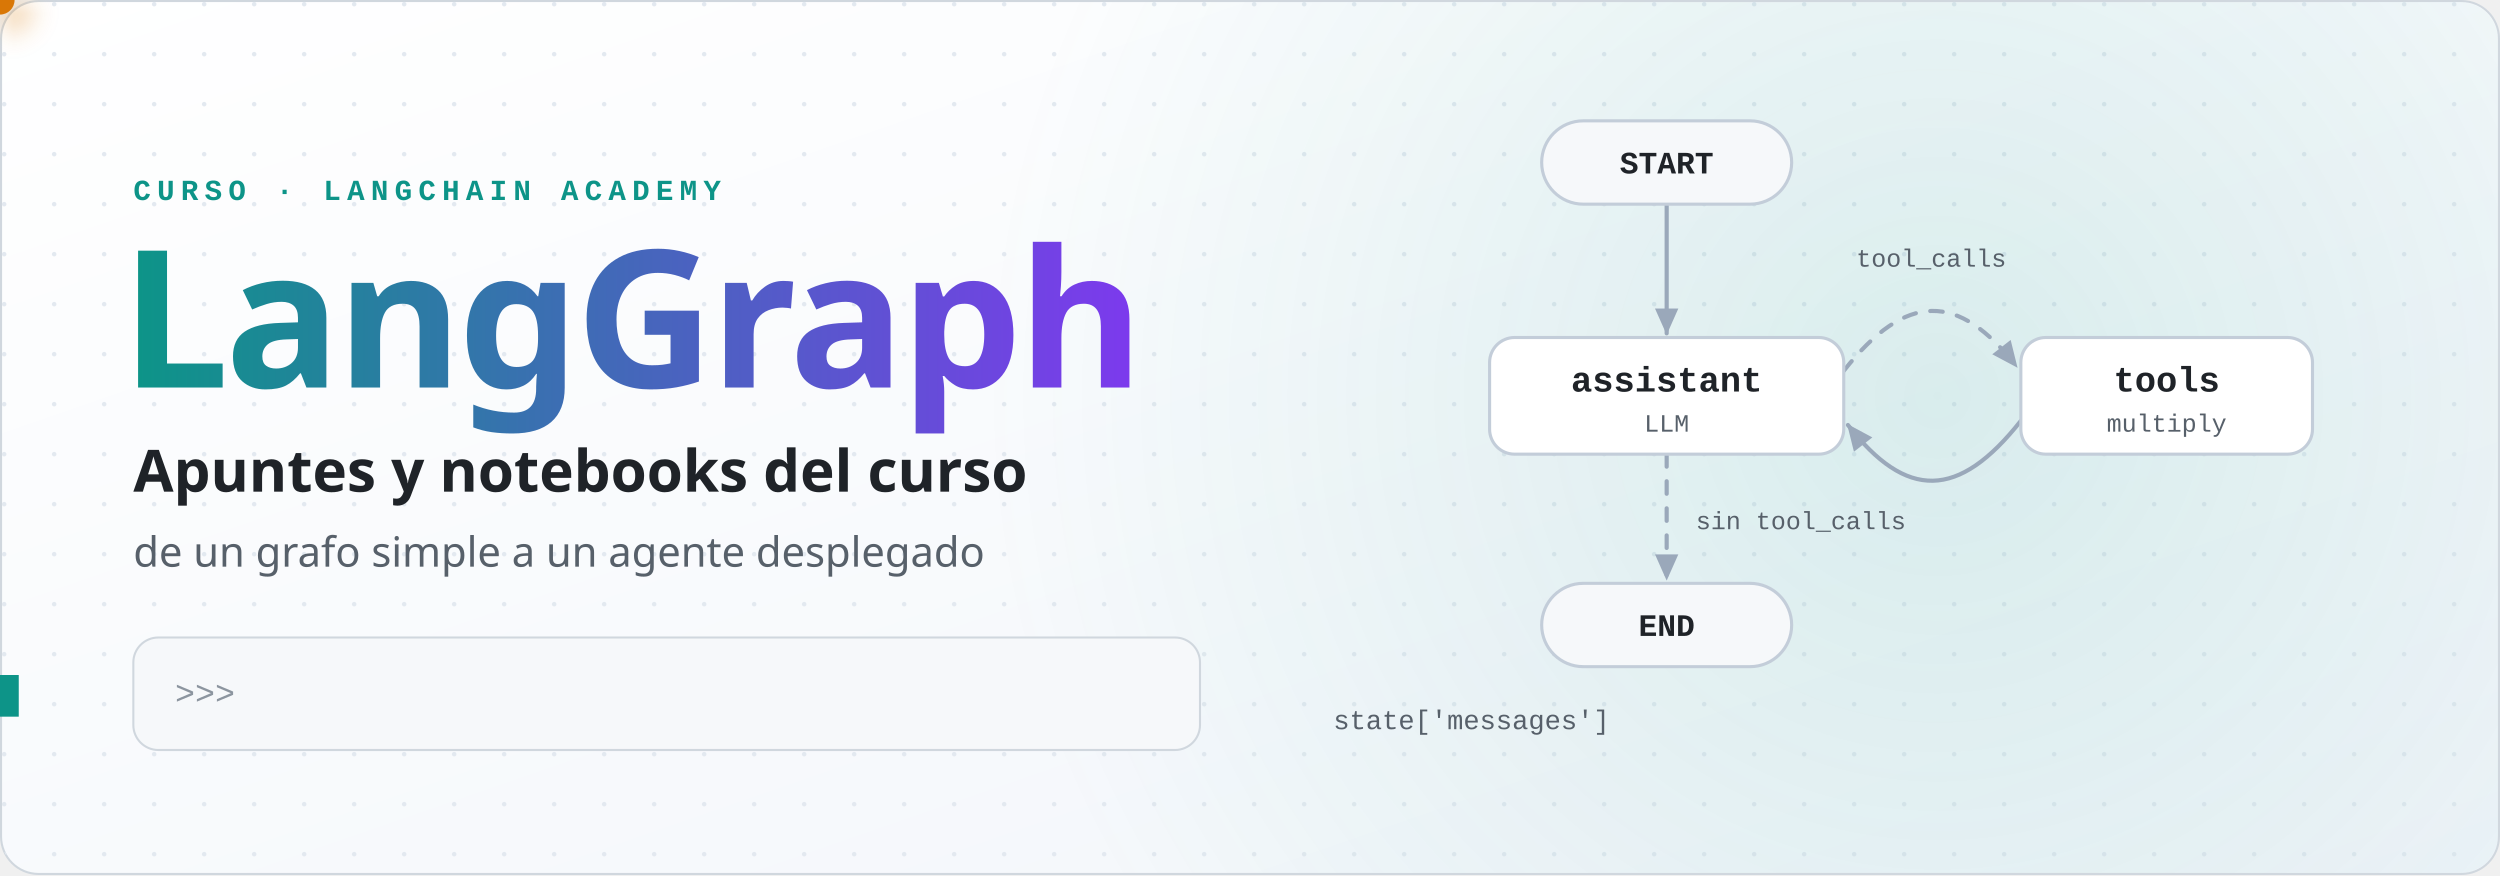
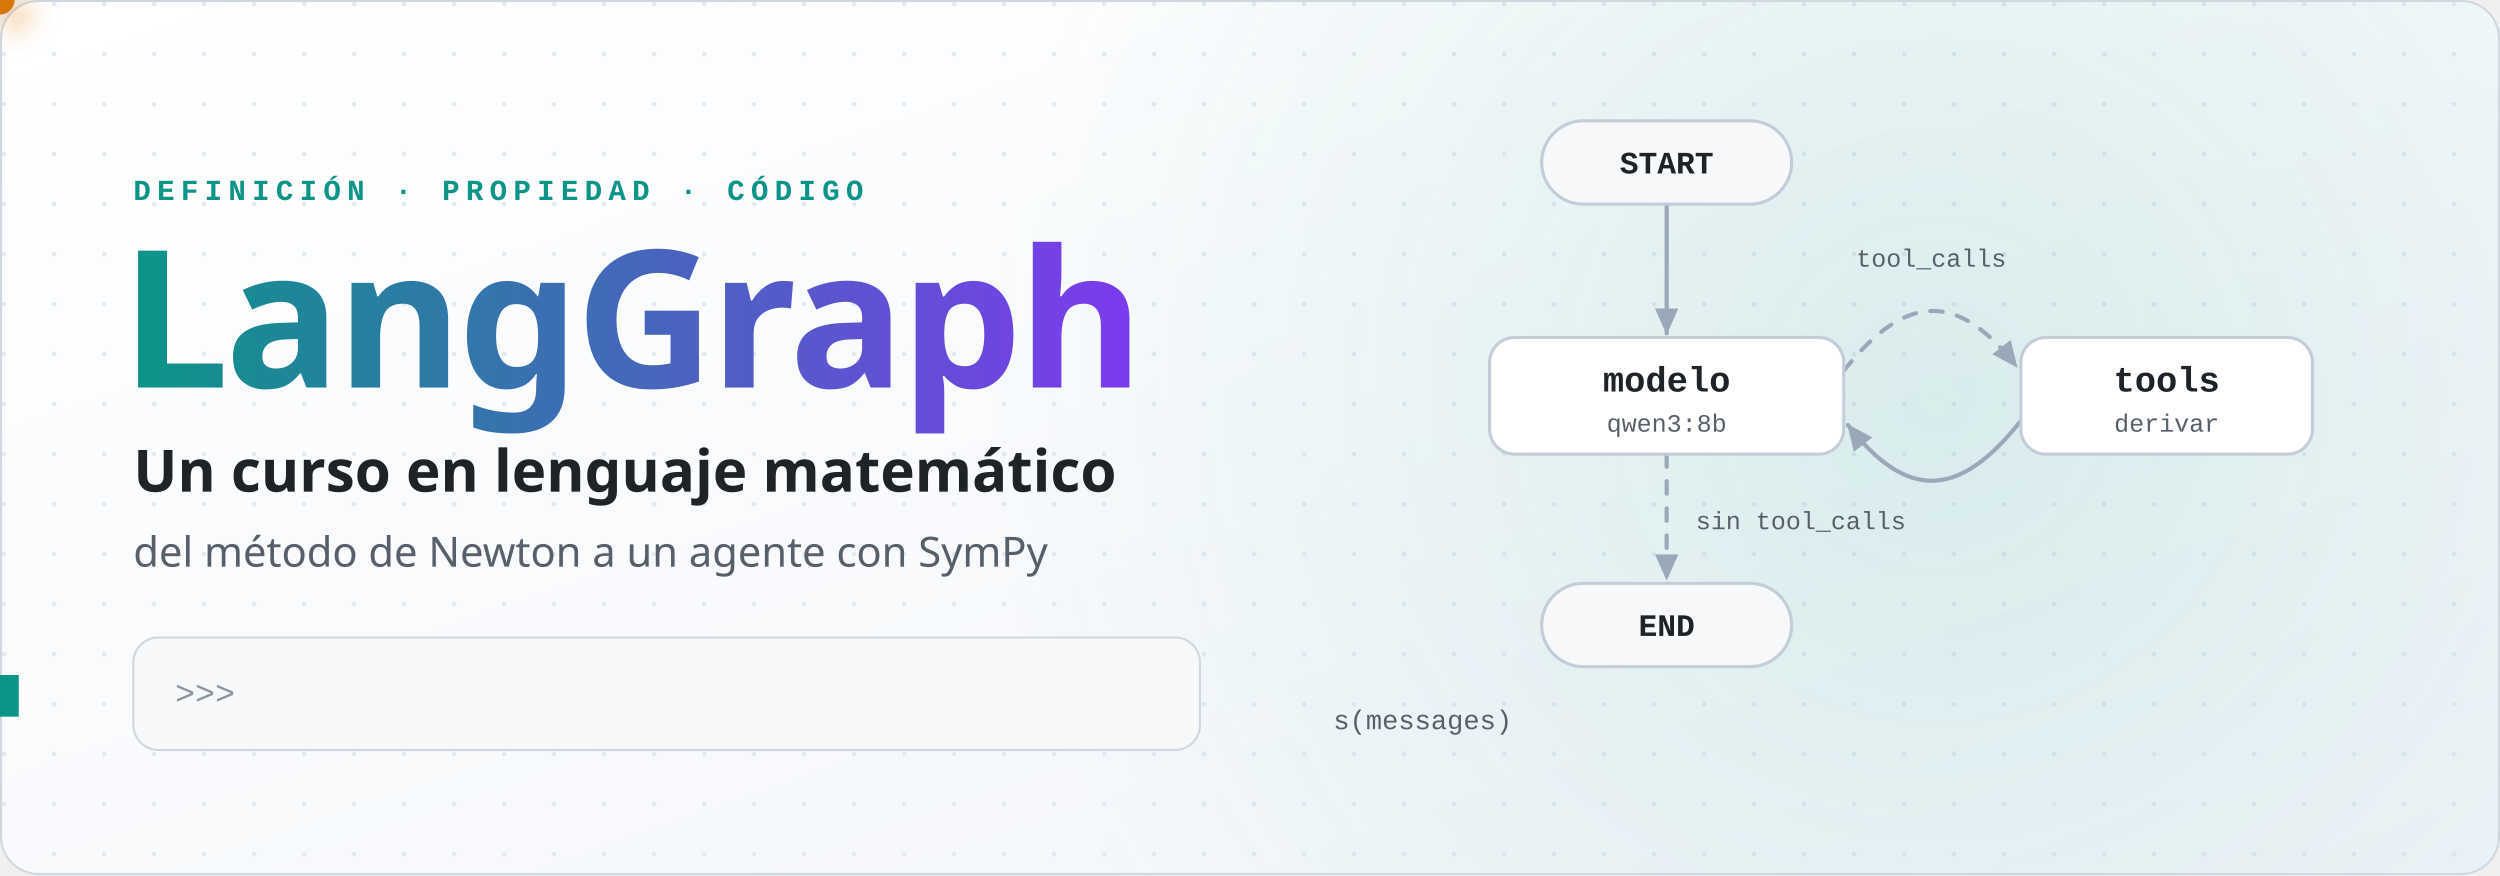
<svg xmlns="http://www.w3.org/2000/svg" width="1200" height="420" viewBox="0 0 1200 420" role="img" aria-labelledby="titulo">
  <style>
.sans{font-family:-apple-system,BlinkMacSystemFont,'Segoe UI','Noto Sans',Helvetica,Arial,sans-serif}
.mono{font-family:ui-monospace,SFMono-Regular,'SF Mono',Menlo,Consolas,'Liberation Mono',monospace}
.marcha{stroke-dasharray:6 7;animation:marcha 1.3s linear infinite}
@keyframes marcha{to{stroke-dashoffset:-26}}
@media (prefers-reduced-motion:reduce){.marcha{animation:none}}
</style>
  <defs>
    <linearGradient id="fondo" x1="0" y1="0" x2="1" y2="1">
      <stop offset="0" stop-color="#ffffff" />
      <stop offset="1" stop-color="#f1f5fa" />
    </linearGradient>
    <pattern id="puntos" width="24" height="24" patternUnits="userSpaceOnUse">
      <circle cx="2" cy="2" r="1.1" fill="#e3e9f0" />
    </pattern>
    <filter id="difuso" x="-100%" y="-100%" width="300%" height="300%">
      <feGaussianBlur stdDeviation="7" />
    </filter>
    <marker id="flecha" viewBox="0 0 10 10" refX="8.5" refY="5" markerWidth="7" markerHeight="7" orient="auto">
      <path d="M0,1 L9,5 L0,9 z" fill="#9aa8ba" />
    </marker>
    <linearGradient id="degradado-titulo" x1="0" y1="0" x2="1" y2="0">
      <stop offset="0" stop-color="#0d9488" />
      <stop offset="1" stop-color="#7c3aed" />
    </linearGradient>
    <radialGradient id="halo" gradientUnits="userSpaceOnUse" cx="930" cy="190" r="460">
      <stop offset="0" stop-color="#0d9488" stop-opacity="0.128" />
      <stop offset="1" stop-color="#0d9488" stop-opacity="0" />
    </radialGradient>
  </defs>
  <rect x=".5" y=".5" width="1199" height="419" rx="18" fill="url(#fondo)" stroke="#d0d7de" />
  <rect x=".5" y=".5" width="1199" height="419" rx="18" fill="url(#puntos)" />
  <rect x="1" y="1" width="1198" height="418" rx="18" fill="url(#halo)" />
-   <text x="64" y="96" class="mono" font-size="14" font-weight="600" fill="#0d9488" text-anchor="start" letter-spacing="3">CURSO · LANGCHAIN ACADEMY</text>
+   <text x="64" y="96" class="mono" font-size="14" font-weight="600" fill="#0d9488" text-anchor="start" letter-spacing="3">DEFINICIÓN · PROPIEDAD · CÓDIGO</text>
  <text x="58" y="186" class="sans" font-size="92" font-weight="800" fill="url(#degradado-titulo)" text-anchor="start" letter-spacing="-2">LangGraph</text>
-   <text x="64" y="236" class="sans" font-size="28" font-weight="600" fill="#1f2328" text-anchor="start">Apuntes y notebooks del curso</text>
-   <text x="64" y="272" class="sans" font-size="20" font-weight="400" fill="#57606a" text-anchor="start">de un grafo simple a un agente desplegado</text>
+   <text x="64" y="236" class="sans" font-size="28" font-weight="600" fill="#1f2328" text-anchor="start">Un curso en lenguaje matemático</text>
+   <text x="64" y="272" class="sans" font-size="20" font-weight="400" fill="#57606a" text-anchor="start">del método de Newton a un agente con SymPy</text>
  <rect x="64" y="306" width="512" height="54" rx="12" fill="#f6f8fa" stroke="#d0d7de" />
  <text x="84" y="338" class="mono" font-size="16" font-weight="400" fill="#8c959f" text-anchor="start">&gt;&gt;&gt;</text>
  <clipPath id="tecleo">
    <rect x="122" y="314" height="36" width="0">
-       <animate attributeName="width" dur="10s" repeatCount="indefinite" calcMode="discrete" keyTimes="0;0.044;0.049;0.053;0.058;0.062;0.067;0.071;0.076;0.08;0.085;0.089;0.094;0.098;0.103;0.107;0.112;0.116;0.12;0.125;0.129;0.134;0.138;0.143;0.147;0.152;0.156;0.161;0.165;0.17;0.174;0.178;0.183;0.187;0.192;0.196;0.201;0.205;0.21;0.214;0.219;0.223;0.228;0.232;0.237;0.241;0.245;0.25;0.97;1" values="0;9.0;18.0;27.0;36.0;45.0;54.0;63.0;72.0;81.0;90.0;99.0;108.0;117.0;126.0;135.0;144.0;153.0;162.0;171.0;180.0;189.0;198.0;207.0;216.0;225.0;234.0;243.0;252.0;261.0;270.0;279.0;288.0;297.0;306.0;315.0;324.0;333.0;342.0;351.0;360.0;369.0;378.0;387.0;396.0;405.0;414.0;423.0;0;0" />
+       <animate attributeName="width" dur="10s" repeatCount="indefinite" calcMode="discrete" keyTimes="0;0.045;0.051;0.056;0.061;0.066;0.071;0.077;0.082;0.087;0.092;0.098;0.103;0.108;0.114;0.119;0.124;0.129;0.135;0.14;0.145;0.15;0.155;0.161;0.166;0.171;0.176;0.182;0.187;0.192;0.198;0.203;0.208;0.213;0.218;0.224;0.229;0.234;0.239;0.245;0.25;0.97;1" values="0;9.0;18.0;27.0;36.0;45.0;54.0;63.0;72.0;81.0;90.0;99.0;108.0;117.0;126.0;135.0;144.0;153.0;162.0;171.0;180.0;189.0;198.0;207.0;216.0;225.0;234.0;243.0;252.0;261.0;270.0;279.0;288.0;297.0;306.0;315.0;324.0;333.0;342.0;351.0;360.0;0;0" />
    </rect>
  </clipPath>
  <g clip-path="url(#tecleo)">
-     <text x="122" y="338" class="mono" font-size="16" font-weight="400" fill="#1f2328" text-anchor="start" textLength="423" lengthAdjust="spacingAndGlyphs">agent.invoke({"messages": "¿Cuánto es 3 × 4?"})</text>
+     <text x="122" y="338" class="mono" font-size="16" font-weight="400" fill="#1f2328" text-anchor="start" textLength="360" lengthAdjust="spacingAndGlyphs">agente.invoke({"messages": "Deriva x³"})</text>
  </g>
  <rect y="324" width="9" height="20" fill="#0d9488">
-     <animate attributeName="x" dur="10s" repeatCount="indefinite" calcMode="discrete" keyTimes="0;0.044;0.049;0.053;0.058;0.062;0.067;0.071;0.076;0.08;0.085;0.089;0.094;0.098;0.103;0.107;0.112;0.116;0.12;0.125;0.129;0.134;0.138;0.143;0.147;0.152;0.156;0.161;0.165;0.17;0.174;0.178;0.183;0.187;0.192;0.196;0.201;0.205;0.21;0.214;0.219;0.223;0.228;0.232;0.237;0.241;0.245;0.25;0.97;1" values="122;131.0;140.0;149.0;158.0;167.0;176.0;185.0;194.0;203.0;212.0;221.0;230.0;239.0;248.0;257.0;266.0;275.0;284.0;293.0;302.0;311.0;320.0;329.0;338.0;347.0;356.0;365.0;374.0;383.0;392.0;401.0;410.0;419.0;428.0;437.0;446.0;455.0;464.0;473.0;482.0;491.0;500.0;509.0;518.0;527.0;536.0;545.0;122;122" />
+     <animate attributeName="x" dur="10s" repeatCount="indefinite" calcMode="discrete" keyTimes="0;0.045;0.051;0.056;0.061;0.066;0.071;0.077;0.082;0.087;0.092;0.098;0.103;0.108;0.114;0.119;0.124;0.129;0.135;0.14;0.145;0.15;0.155;0.161;0.166;0.171;0.176;0.182;0.187;0.192;0.198;0.203;0.208;0.213;0.218;0.224;0.229;0.234;0.239;0.245;0.25;0.97;1" values="122;131.0;140.0;149.0;158.0;167.0;176.0;185.0;194.0;203.0;212.0;221.0;230.0;239.0;248.0;257.0;266.0;275.0;284.0;293.0;302.0;311.0;320.0;329.0;338.0;347.0;356.0;365.0;374.0;383.0;392.0;401.0;410.0;419.0;428.0;437.0;446.0;455.0;464.0;473.0;482.0;122;122" />
    <animate attributeName="opacity" values="1;0" dur="1s" calcMode="discrete" repeatCount="indefinite" />
  </rect>
  <path d="M800,98 L800,160" fill="none" stroke="#9aa8ba" stroke-width="2" stroke-linecap="round" marker-end="url(#flecha)" />
  <path d="M885,178 C915,140 940,140 968,176" fill="none" stroke="#9aa8ba" stroke-width="2" stroke-linecap="round" class="marcha" marker-end="url(#flecha)" />
  <path d="M970,202 C940,240 915,240 887,204" fill="none" stroke="#9aa8ba" stroke-width="2" stroke-linecap="round" marker-end="url(#flecha)" />
  <path d="M800,218 L800,278" fill="none" stroke="#9aa8ba" stroke-width="2" stroke-linecap="round" class="marcha" marker-end="url(#flecha)" />
  <text x="927" y="128" class="mono" font-size="12" font-weight="400" fill="#57606a" text-anchor="middle">tool_calls</text>
  <text x="814" y="254" class="mono" font-size="12" font-weight="400" fill="#57606a" text-anchor="start">sin tool_calls</text>
  <g>
    <animateMotion dur="10s" repeatCount="indefinite" calcMode="linear" keyTimes="0;0.28;0.29;0.325;0.34;0.42;0.435;0.49;0.505;0.575;0.59;0.645;0.66;0.73;0.745;0.78;0.795;1" keyPoints="0;0;0.027;0.112;0.15;0.15;0.265;0.406;0.501;0.501;0.596;0.738;0.853;0.853;0.89;0.973;1;1" path="M800,78 L800,98 L800,162 L800,190 L885,178 C915,140 940,140 970,178 L1040,190 L970,202 C940,240 915,240 885,202 L800,190 L800,218 L800,280 L800,300" />
    <circle r="15.4" fill="#d97706" opacity=".45" filter="url(#difuso)" />
    <circle r="7" fill="#d97706" />
  </g>
  <rect x="740" y="58" width="120" height="40" rx="20" fill="#0d9488" opacity="0" filter="url(#difuso)">
    <animate attributeName="opacity" dur="10s" repeatCount="indefinite" calcMode="linear" keyTimes="0;0.02;0.05;0.29;0.32;1" values="0;0;0.32;0.32;0;0" />
  </rect>
  <rect x="740" y="58" width="120" height="40" rx="20" fill="#f6f8fa" stroke="#c3cdd9" stroke-width="1.5" />
  <rect x="740" y="58" width="120" height="40" rx="20" fill="#0d9488" fill-opacity=".1" stroke="#0d9488" stroke-width="2.5" opacity="0">
    <animate attributeName="opacity" dur="10s" repeatCount="indefinite" calcMode="linear" keyTimes="0;0.02;0.05;0.29;0.32;1" values="0;0;1;1;0;0" />
  </rect>
  <text x="800" y="78" class="mono" font-size="15" font-weight="600" fill="#1f2328" text-anchor="middle" dy=".35em">START</text>
  <rect x="715" y="162" width="170" height="56" rx="12" fill="#0d9488" opacity="0" filter="url(#difuso)">
    <animate attributeName="opacity" dur="10s" repeatCount="indefinite" calcMode="linear" keyTimes="0;0.325;0.355;0.43;0.46;0.645;0.675;0.74;0.77;1" values="0;0;0.32;0.32;0;0;0.32;0.32;0;0" />
  </rect>
  <rect x="715" y="162" width="170" height="56" rx="12" fill="#ffffff" stroke="#c3cdd9" stroke-width="1.5" />
  <rect x="715" y="162" width="170" height="56" rx="12" fill="#0d9488" fill-opacity=".1" stroke="#0d9488" stroke-width="2.5" opacity="0">
    <animate attributeName="opacity" dur="10s" repeatCount="indefinite" calcMode="linear" keyTimes="0;0.325;0.355;0.43;0.46;0.645;0.675;0.74;0.77;1" values="0;0;1;1;0;0;1;1;0;0" />
  </rect>
-   <text x="800" y="182" class="mono" font-size="17" font-weight="600" fill="#1f2328" text-anchor="middle" dy=".35em">assistant</text>
-   <text x="800" y="203" class="mono" font-size="12" font-weight="400" fill="#57606a" text-anchor="middle" dy=".35em">LLM</text>
+   <text x="800" y="182" class="mono" font-size="17" font-weight="600" fill="#1f2328" text-anchor="middle" dy=".35em">modelo</text>
+   <text x="800" y="203" class="mono" font-size="12" font-weight="400" fill="#57606a" text-anchor="middle" dy=".35em">qwen3:8b</text>
  <rect x="970" y="162" width="140" height="56" rx="12" fill="#0d9488" opacity="0" filter="url(#difuso)">
    <animate attributeName="opacity" dur="10s" repeatCount="indefinite" calcMode="linear" keyTimes="0;0.49;0.52;0.585;0.615;1" values="0;0;0.32;0.32;0;0" />
  </rect>
  <rect x="970" y="162" width="140" height="56" rx="12" fill="#ffffff" stroke="#c3cdd9" stroke-width="1.5" />
  <rect x="970" y="162" width="140" height="56" rx="12" fill="#0d9488" fill-opacity=".1" stroke="#0d9488" stroke-width="2.5" opacity="0">
    <animate attributeName="opacity" dur="10s" repeatCount="indefinite" calcMode="linear" keyTimes="0;0.49;0.52;0.585;0.615;1" values="0;0;1;1;0;0" />
  </rect>
  <text x="1040" y="182" class="mono" font-size="17" font-weight="600" fill="#1f2328" text-anchor="middle" dy=".35em">tools</text>
-   <text x="1040" y="203" class="mono" font-size="12" font-weight="400" fill="#57606a" text-anchor="middle" dy=".35em">multiply</text>
+   <text x="1040" y="203" class="mono" font-size="12" font-weight="400" fill="#57606a" text-anchor="middle" dy=".35em">derivar</text>
  <rect x="740" y="280" width="120" height="40" rx="20" fill="#0d9488" opacity="0" filter="url(#difuso)">
    <animate attributeName="opacity" dur="10s" repeatCount="indefinite" calcMode="linear" keyTimes="0;0.78;0.81;0.92;0.95;1" values="0;0;0.32;0.32;0;0" />
  </rect>
  <rect x="740" y="280" width="120" height="40" rx="20" fill="#f6f8fa" stroke="#c3cdd9" stroke-width="1.5" />
  <rect x="740" y="280" width="120" height="40" rx="20" fill="#0d9488" fill-opacity=".1" stroke="#0d9488" stroke-width="2.5" opacity="0">
    <animate attributeName="opacity" dur="10s" repeatCount="indefinite" calcMode="linear" keyTimes="0;0.78;0.81;0.92;0.95;1" values="0;0;1;1;0;0" />
  </rect>
  <text x="800" y="300" class="mono" font-size="15" font-weight="600" fill="#1f2328" text-anchor="middle" dy=".35em">END</text>
-   <text x="640" y="350" class="mono" font-size="13" font-weight="400" fill="#57606a" text-anchor="start">state['messages']</text>
+   <text x="640" y="350" class="mono" font-size="13" font-weight="400" fill="#57606a" text-anchor="start">s(messages)</text>
  <g opacity="0">
    <animate attributeName="opacity" dur="10s" repeatCount="indefinite" calcMode="linear" keyTimes="0;0.28;0.31;0.92;0.95;1" values="0;0;1;1;0;0" />
-     <rect x="640" y="362" width="124.16" height="30" rx="10" fill="#0284c7" fill-opacity=".14" stroke="#0284c7" stroke-opacity=".75" stroke-width="1.2" />
-     <text x="702.08" y="377" class="mono" font-size="12" font-weight="400" fill="#1f2328" text-anchor="middle" dy=".35em">user · ¿3 × 4?</text>
+     <rect x="640" y="362" width="139.04" height="30" rx="10" fill="#0284c7" fill-opacity=".14" stroke="#0284c7" stroke-opacity=".75" stroke-width="1.2" />
+     <text x="709.52" y="377" class="mono" font-size="12" font-weight="400" fill="#1f2328" text-anchor="middle" dy=".35em">user · deriva x³</text>
  </g>
  <g opacity="0">
    <animate attributeName="opacity" dur="10s" repeatCount="indefinite" calcMode="linear" keyTimes="0;0.43;0.46;0.92;0.95;1" values="0;0;1;1;0;0" />
-     <rect x="774.16" y="362" width="161.36" height="30" rx="10" fill="#7c3aed" fill-opacity=".14" stroke="#7c3aed" stroke-opacity=".75" stroke-width="1.2" />
-     <text x="854.84" y="377" class="mono" font-size="12" font-weight="400" fill="#1f2328" text-anchor="middle" dy=".35em">ai · multiply(3, 4)</text>
+     <rect x="789.04" y="362" width="109.28" height="30" rx="10" fill="#7c3aed" fill-opacity=".14" stroke="#7c3aed" stroke-opacity=".75" stroke-width="1.2" />
+     <text x="843.68" y="377" class="mono" font-size="12" font-weight="400" fill="#1f2328" text-anchor="middle" dy=".35em">ai · derivar</text>
  </g>
  <g opacity="0">
    <animate attributeName="opacity" dur="10s" repeatCount="indefinite" calcMode="linear" keyTimes="0;0.585;0.615;0.92;0.95;1" values="0;0;1;1;0;0" />
-     <rect x="945.52" y="362" width="86.96" height="30" rx="10" fill="#d97706" fill-opacity=".14" stroke="#d97706" stroke-opacity=".75" stroke-width="1.2" />
-     <text x="989" y="377" class="mono" font-size="12" font-weight="400" fill="#1f2328" text-anchor="middle" dy=".35em">tool · 12</text>
+     <rect x="908.32" y="362" width="116.72" height="30" rx="10" fill="#d97706" fill-opacity=".14" stroke="#d97706" stroke-opacity=".75" stroke-width="1.2" />
+     <text x="966.68" y="377" class="mono" font-size="12" font-weight="400" fill="#1f2328" text-anchor="middle" dy=".35em">tool · 3*x**2</text>
  </g>
  <g opacity="0">
    <animate attributeName="opacity" dur="10s" repeatCount="indefinite" calcMode="linear" keyTimes="0;0.74;0.77;0.92;0.95;1" values="0;0;1;1;0;0" />
-     <rect x="1042.48" y="362" width="94.4" height="30" rx="10" fill="#7c3aed" fill-opacity=".14" stroke="#7c3aed" stroke-opacity=".75" stroke-width="1.2" />
-     <text x="1089.68" y="377" class="mono" font-size="12" font-weight="400" fill="#1f2328" text-anchor="middle" dy=".35em">ai · Es 12</text>
+     <rect x="1035.04" y="362" width="101.84" height="30" rx="10" fill="#7c3aed" fill-opacity=".14" stroke="#7c3aed" stroke-opacity=".75" stroke-width="1.2" />
+     <text x="1085.96" y="377" class="mono" font-size="12" font-weight="400" fill="#1f2328" text-anchor="middle" dy=".35em">ai · es 3x²</text>
  </g>
</svg>
